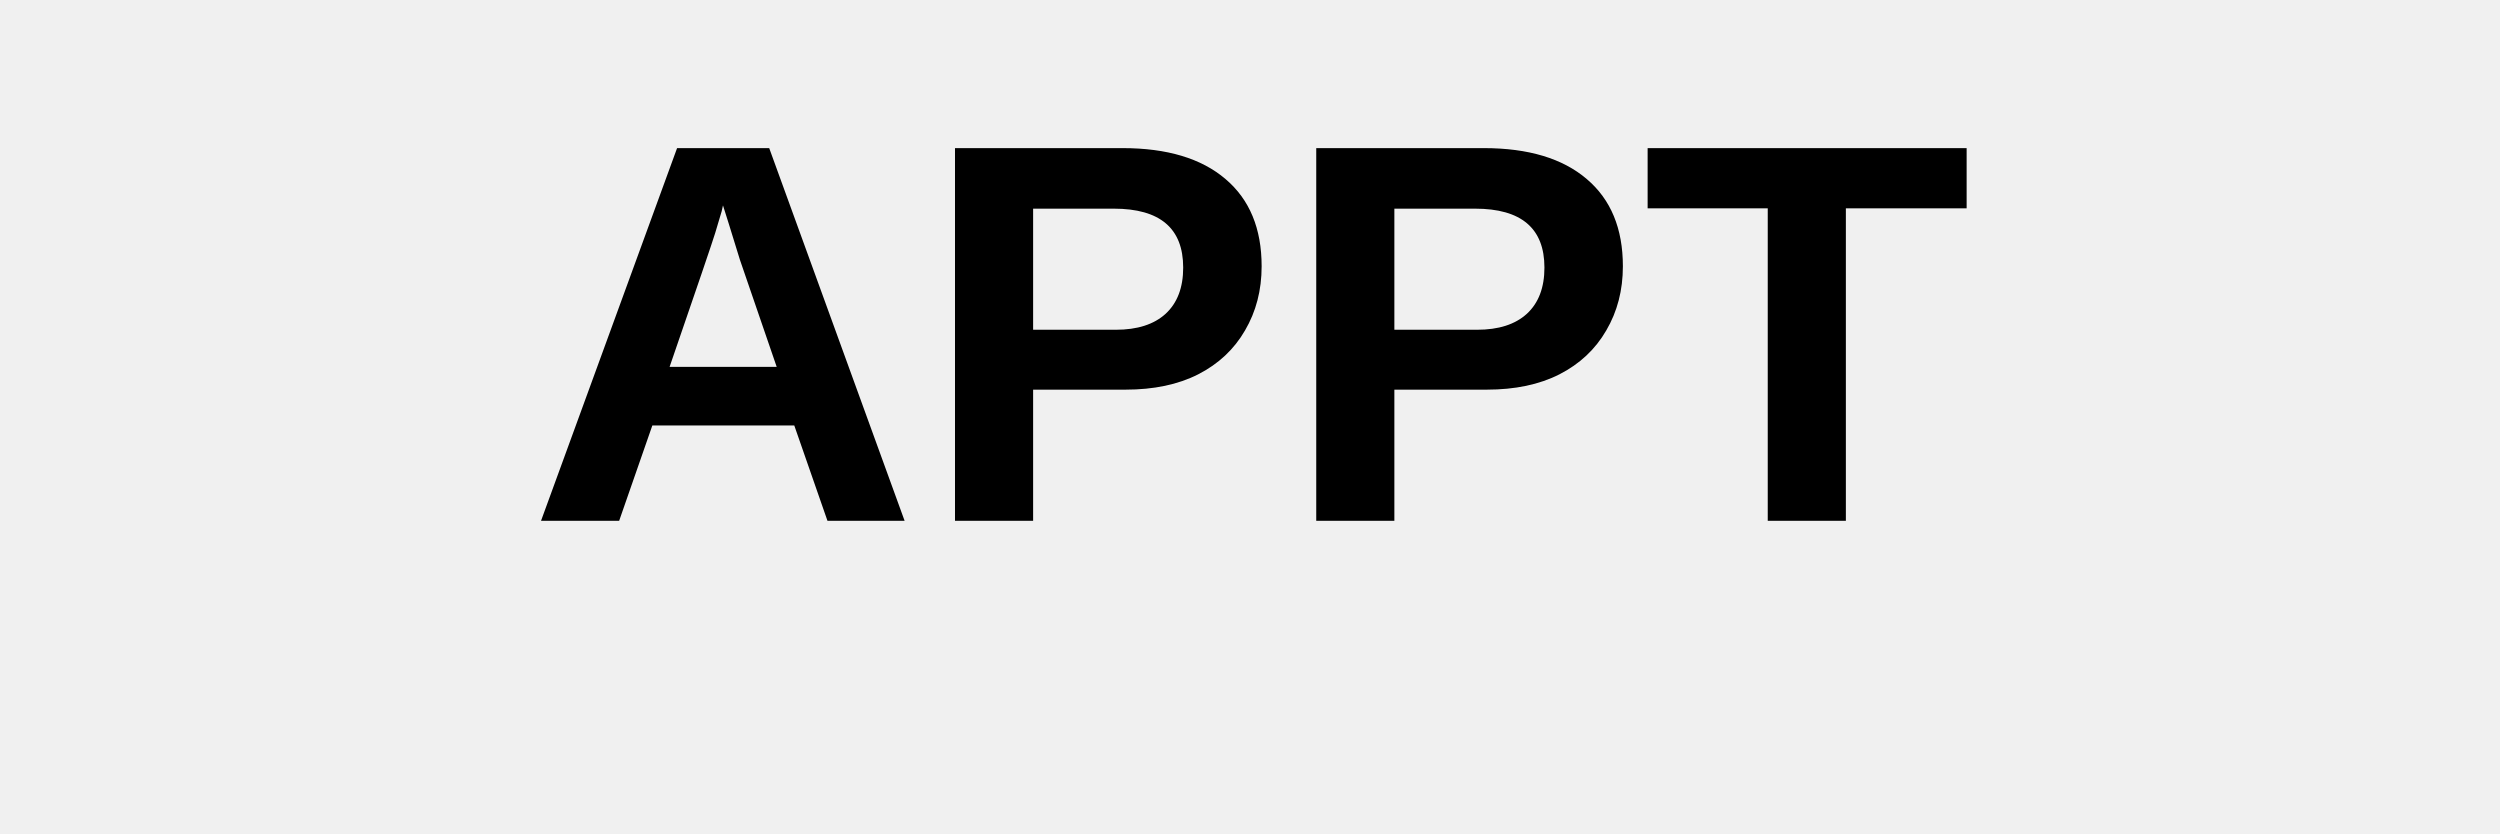
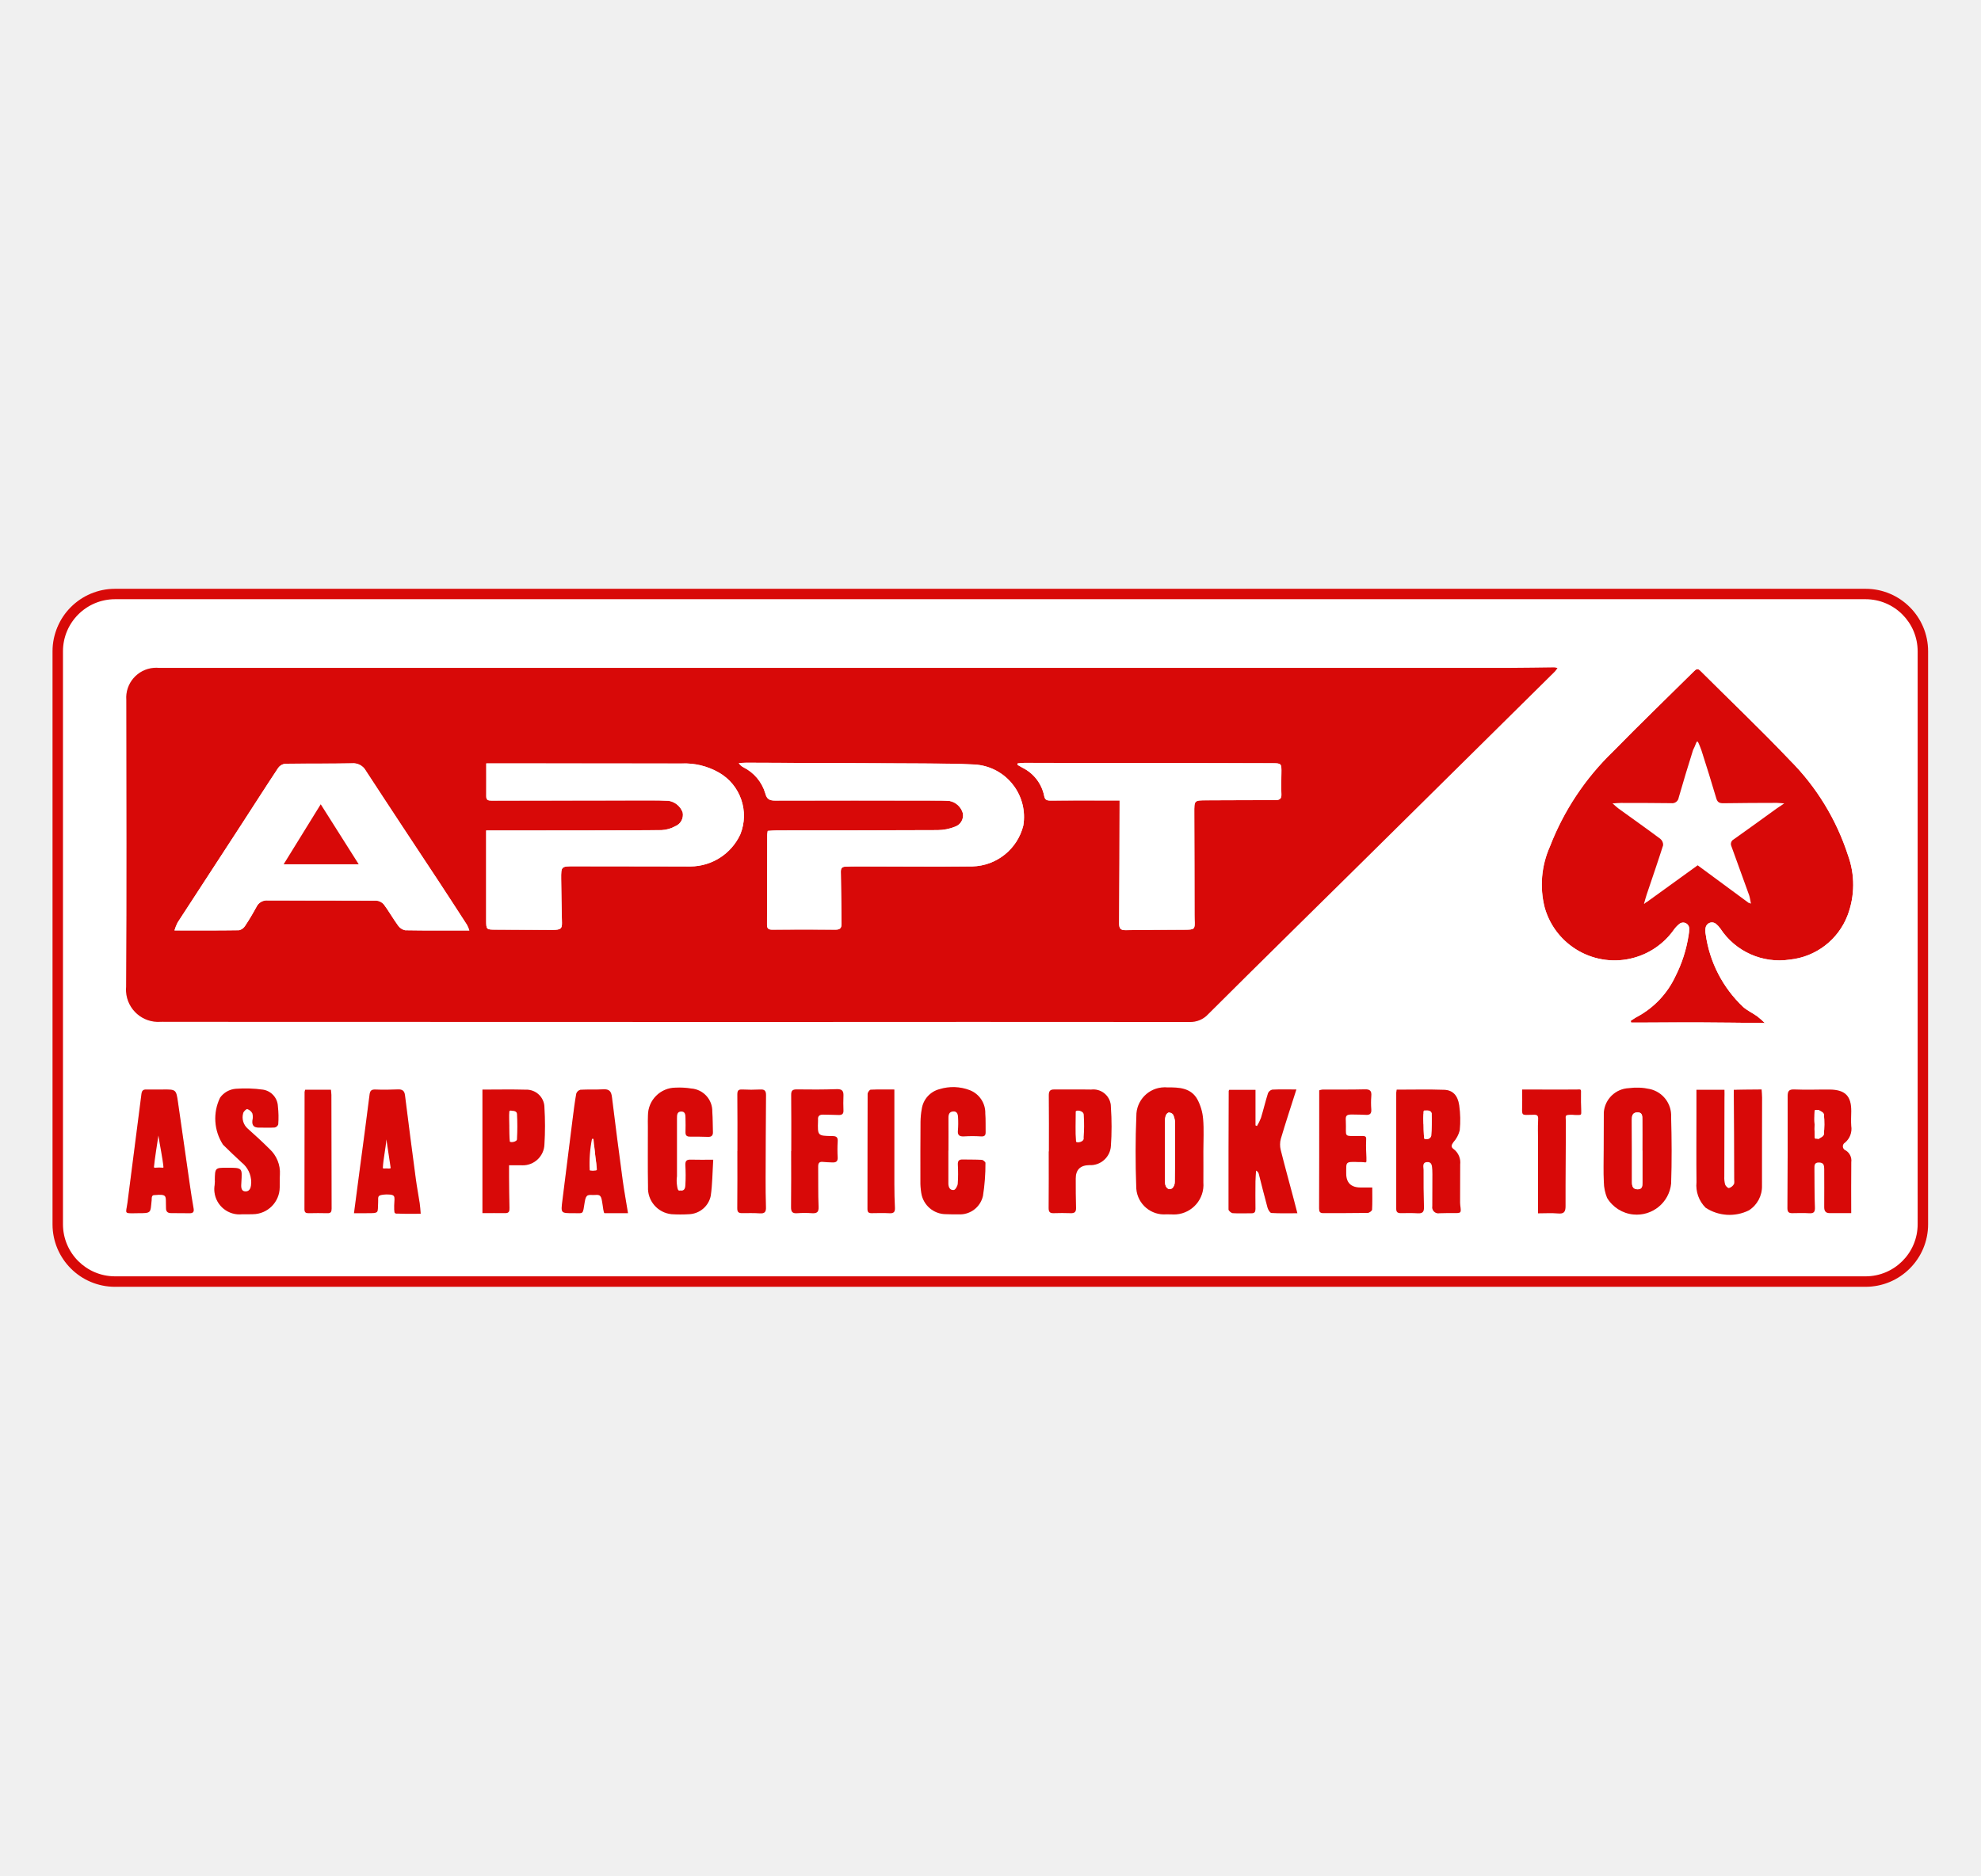
- <svg xmlns="http://www.w3.org/2000/svg" viewBox="0 0 120 40">
-   <text x="60" y="25" font-size="26" font-weight="bold" fill="currentColor" text-anchor="middle" font-family="Arial, sans-serif">APPT</text>
+ <svg xmlns="http://www.w3.org/2000/svg" id="Layer_1" data-name="Layer 1" viewBox="0 0 633.6 600">
+   <defs>
+     <style>
+       .cls-1 {
+         fill: none;
+       }
+ 
+       .cls-2 {
+         fill: #fff;
+       }
+ 
+       .cls-3 {
+         fill: #d80908;
+       }
+ 
+       .cls-4 {
+         clip-path: url(#clippath);
+       }
+     </style>
+     <clipPath id="clippath">
+       <rect class="cls-1" x="16.8" y="188.36" width="600" height="223.29" />
+     </clipPath>
+   </defs>
+   <g id="Asia_Pacific_for_light_bg" data-name="Asia Pacific for light bg">
+     <g id="Group_14524" data-name="Group 14524">
+       <g id="Group_14523" data-name="Group 14523">
+         <g id="Group_14518" data-name="Group 14518">
+           <g id="Group_14517" data-name="Group 14517">
+             <g class="cls-4">
+               <g id="Group_14516" data-name="Group 14516">
+                 <path id="Path_60721" data-name="Path 60721" class="cls-2" d="M559.34,288.87l-16.33-12.04c-5.55,4-11.55,9.27-16.97,13.19-.16-.11-1.67-.69-1.82-.8.18-.73,2.25-2.36,2.49-3.08,1.76-5.24,3.59-10.47,5.25-15.74.04-.79-.29-1.54-.9-2.04-4.4-3.28-8.88-6.44-13.33-9.66-.53-.39-1-.85-1.96-1.67,1.27-.08,1.97-.16,2.67-.16,5.38,0,10.75,0,16.12.08,1.15.17,2.21-.63,2.38-1.78,0,0,0,0,0-.01,1.46-5.08,2.98-10.14,4.58-15.18.07-1.65.36-3.28.85-4.86.72,1.57,1.33,3.19,1.83,4.84,1.65,5.15,3.24,10.31,4.79,15.49.38,1.29,1.09,1.54,2.33,1.52,5.69-.1,11.37-.09,17.06-.12.36,0,2.93-.52,3.29-.47.19.21-1.83,1-1.64,1.21-.6.36-1.24.69-1.81,1.1-4.56,3.27-9.07,6.6-13.66,9.82-.8.4-1.14,1.37-.77,2.18,1.9,5.26,3.82,10.51,5.71,15.77.22.61.74,2.62.88,3.26-.19.17-.83-1-1.02-.85" />
+                 <path id="Path_60695" data-name="Path 60695" class="cls-3" d="M564.5,327.27c-7-.07-14-.18-21-.2-6.5-.02-13,.04-19.5.06h-2.33c-.04-.19-.09-.37-.13-.56.7-.44,1.37-.94,2.1-1.31,5.36-2.9,9.64-7.44,12.21-12.96,2.09-4.11,3.5-8.53,4.2-13.08.13-.67.2-1.35.19-2.04.07-1.06-.74-1.98-1.8-2.05-.5-.03-.99.13-1.37.46-.72.59-1.35,1.28-1.87,2.05-7.54,10.39-22.07,12.7-32.46,5.16-4.22-3.06-7.28-7.45-8.7-12.46-1.66-6.51-1.07-13.39,1.67-19.53,4.44-11.49,11.35-21.87,20.23-30.41,8.49-8.7,17.26-17.13,25.89-25.69.67-.67,1.17-.98,2-.16,9.53,9.51,19.3,18.8,28.57,28.56,8.54,8.54,14.93,18.98,18.66,30.46,2.27,6.21,2.23,13.04-.11,19.22-2.99,7.84-10.14,13.33-18.49,14.19-8.71,1.32-17.4-2.56-22.23-9.93-.39-.56-.86-1.07-1.39-1.51-.88-.72-2.18-.58-2.9.3-.23.28-.38.62-.44.98-.11.68-.09,1.37.04,2.04,1.23,8.9,5.46,17.11,12,23.28,1.33,1.17,3.02,1.93,4.49,2.98.84.66,1.65,1.38,2.42,2.13h.03ZM559.34,288.87c.19-.17.49.33.67.15-.14-.64-.33-1.95-.54-2.56-1.89-5.26-3.81-10.51-5.71-15.77-.37-.82-.03-1.78.77-2.18,4.59-3.23,9.11-6.55,13.66-9.82.57-.41,2.48-1.67,2.48-1.67,0,0-1.96-.18-2.33-.18-5.69.02-11.37.02-17.06.12-1.24.02-1.95-.23-2.33-1.52-1.53-5.18-3.13-10.34-4.79-15.49-1.67-4.4-1.17-2.82-2.67.02-1.59,5.04-3.12,10.1-4.58,15.18-.16,1.15-1.22,1.95-2.37,1.79,0,0,0,0-.01,0-5.37-.08-10.75-.07-16.12-.08-.71,0-1.41.08-2.67.16.95.82,1.43,1.29,1.96,1.67,4.45,3.21,8.93,6.38,13.33,9.66.61.5.94,1.26.9,2.04-1.67,5.27-3.49,10.5-5.25,15.74-.24.72-.67,2.27-.86,3,.16.11.61-.58.77-.47l16.39-11.84,16.33,12.04" />
+                 <path id="Path_60729" data-name="Path 60729" class="cls-2" d="M342.93,360.81c-.31-1.63-.4-3.3-.26-4.95.16-.83,1.67-1.58,2.59-2.36,1.31.69,3.67,1.33,3.76,2.09.37,3.38.34,6.79-.09,10.16-.1.73-2.44,1.37-3.74,2.06-.86-.77-2.24-1.49-2.45-2.3-.24-1.55-.27-3.13-.11-4.69h.31" />
+                 <path id="Path_60730" data-name="Path 60730" class="cls-2" d="M161.84,360.09c-.07-1.64-.05-3.28.06-4.92.07-.67.96-1.81,1.25-1.75.82.16,2.14.81,2.17,1.31.2,3.5.2,7.01,0,10.52-.03.54-1.53,1-2.36,1.49-.37-.67-1-1.29-1.06-1.98-.1-1.55-.11-3.11-.05-4.67h0" />
+                 <path id="Path_60728" data-name="Path 60728" class="cls-2" d="M51.13,364.49c.41,2.95.87,5.9,1.15,8.86.03.37-.52.25-1.48.2-.6,0-1.6.15-1.56-.22.29-2.96.53-8.11.97-11.05l.92,2.22" />
+                 <path id="Path_60727" data-name="Path 60727" class="cls-2" d="M125.26,363.07c.55,3.51,1.21,7.03,1.53,10.54.03.39-1.85,1.17-2.81,1.15s-2.78-.79-2.75-1.21c.28-3.51.9-7,1.42-10.5h2.61" />
+                 <path id="Path_60693" data-name="Path 60693" class="cls-2" d="M318.47,411.64H41.51c-2.87.13-5.75-.02-8.59-.43-7.21-1.4-14.59-7.91-14.59-15.3,0-41.05-1.15-77.98-1.16-119.03,0-22.48.33-48.99,0-71.47-.14-9.24,12.33-17.08,19.76-17.06,49.5.16,99.01.08,148.5.09,26.25,0,52.5,0,78.75.03,76.75.03,153.49.06,230.24.08,34.88,0,66.42.07,101.31-.16,9.65-.14,17.6,7.57,17.74,17.22,0,.15,0,.3,0,.44-.07,58.3-.09,116.6-.06,174.91.17,5.47.06,10.95-.33,16.41-.85,8.29-7.96,14.52-16.3,14.26-23.63,0-43.92-.02-67.55-.02h-210.77v.02ZM564.51,327.27l.08-.08-.13.07c-.77-.75-1.57-1.46-2.42-2.13-1.46-1.04-3.14-1.81-4.49-2.98-6.54-6.17-10.77-14.38-12-23.28-.14-.67-.15-1.36-.04-2.04.18-1.12,1.23-1.89,2.36-1.71.36.06.69.21.98.44.53.44.99.95,1.39,1.51,4.83,7.36,13.5,11.23,22.2,9.92,8.35-.86,15.5-6.35,18.49-14.19,2.34-6.19,2.38-13.01.11-19.22-3.73-11.49-10.12-21.93-18.66-30.46-9.27-9.76-19.04-19.04-28.57-28.56-.82-.82-1.3-.52-2,.16-8.63,8.57-17.4,17-25.89,25.69-8.86,8.54-15.76,18.92-20.19,30.41-2.74,6.14-3.32,13.02-1.67,19.53,3.51,12.35,16.36,19.51,28.71,16,5.01-1.42,9.4-4.49,12.46-8.7.52-.77,1.15-1.46,1.87-2.05.81-.69,2.03-.59,2.72.21.33.38.49.87.46,1.37,0,.68-.06,1.37-.19,2.04-.7,4.56-2.11,8.97-4.2,13.08-2.57,5.52-6.85,10.07-12.21,12.96-.74.37-1.4.87-2.1,1.31l.13.56h2.33c6.5-.02,13-.09,19.5-.06,7,.03,14,.13,21,.2M498.16,213.68c-.35-.1-.7-.18-1.06-.22-4.62.04-9.25.15-13.87.15H50.83c-5.27-.49-9.95,3.38-10.44,8.65-.05.54-.06,1.08-.01,1.62.03,30.58.16,61.17-.06,91.75-.5,5.68,3.7,10.7,9.39,11.2.54.05,1.07.05,1.61.02.5-.03,1,0,1.5,0,63.13.02,126.27.03,189.4.05h138.2c2.28.09,4.48-.83,6.02-2.52,16.79-16.74,33.71-33.33,50.57-49.99,20.1-19.85,40.2-39.72,60.28-59.6.31-.36.59-.73.85-1.13M446.69,348.59c-.07.32-.12.64-.15.96v37.16c0,1.11.49,1.4,1.47,1.39,1.81,0,3.63-.07,5.43.05,1.62.11,2.03-.55,1.97-2.08-.14-3.92-.15-7.84-.13-11.76,0-.94-.51-2.42,1.08-2.54,1.72-.13,1.6,1.38,1.72,2.54.03.43.04.87.03,1.31,0,3.42-.01,6.85-.03,10.27-.18,1.06.54,2.07,1.6,2.25.23.04.47.04.7,0,1.5-.05,3-.06,4.5-.05,2.48.02,2.47.04,2.15-2.47-.06-.55-.08-1.11-.06-1.67,0-3.8.04-7.59.04-11.39.23-1.9-.56-3.77-2.08-4.93-.92-.63-.76-1.31-.11-2.19.99-1.09,1.69-2.41,2.05-3.83.26-2.66.21-5.35-.17-8-.45-3.16-2.06-4.85-4.75-4.95-5.04-.18-10.09-.05-15.27-.05M384.87,368.21h-.02c0-3.42.22-6.87-.08-10.26-.17-2.21-.8-4.36-1.86-6.31-2.07-3.65-5.88-3.83-9.56-3.77-5-.46-9.43,3.21-9.89,8.21-.03.33-.04.66-.04.99-.31,7.45-.31,14.94-.04,22.39-.06,4.93,3.89,8.97,8.81,9.03.28,0,.57,0,.85-.03.5,0,1,0,1.5.02,5.21.48,9.82-3.35,10.3-8.55.05-.54.05-1.09.01-1.63.03-3.36,0-6.72,0-10.08M513.16,368.24h-.26c0,3.3-.11,6.6.05,9.89.03,1.74.38,3.45,1.03,5.06,3.13,5.24,9.92,6.95,15.16,3.82,3.01-1.8,4.98-4.91,5.33-8.4.24-7.09.18-14.19,0-21.28.2-4.25-2.69-8.03-6.84-8.94-2.19-.49-4.44-.58-6.67-.28-4.21.23-7.55,3.62-7.72,7.83-.38,4.07-.08,8.19-.08,12.3M592.05,388.08c0-5.67-.03-11,.02-16.33.21-1.51-.5-3-1.81-3.79-.71-.27-1.06-1.06-.79-1.76.11-.29.32-.54.59-.7,1.56-1.3,2.32-3.33,2-5.33-.11-1.55,0-3.11,0-4.67.06-4.89-1.92-6.93-6.88-6.97-3.75-.03-7.51.14-11.24-.03-1.92-.09-2.22.58-2.22,2.3.04,11.89,0,23.79-.07,35.68,0,1.15.38,1.6,1.48,1.59,1.81,0,3.63-.1,5.43.02,1.49.1,1.94-.36,1.88-1.88-.15-4.11-.13-8.21-.16-12.33,0-1-.1-2.04,1.46-2.02,1.51.02,1.69.91,1.67,2.1,0,4.05.03,8.1,0,12.14,0,1.22.4,1.94,1.67,1.96,2.42.03,4.84,0,6.95,0M563.37,348.5c-2.4,0-4.53.11-6.64-.03-1.74-.12-2.27.48-2.25,2.19.1,8.84.1,17.69.13,26.53,0,.56.14,1.23-.12,1.65-.35.58-.9,1.01-1.55,1.2-.36.06-1.09-.67-1.25-1.16-.22-.84-.3-1.71-.25-2.58,0-8.33.03-16.69.05-25.03,0-.85-.08-1.7-.13-2.67h-8.83v6.99c0,7.54-.06,15.07.02,22.61-.3,3.03.77,6.03,2.93,8.17,4.14,2.7,9.39,3.02,13.82.83,2.68-1.71,4.27-4.71,4.19-7.89-.02-9.4.02-18.81.03-28.21,0-.79-.09-1.58-.15-2.58M414.98,388.12c-.52-2-.91-3.55-1.33-5.1-1.33-5.05-2.75-10.08-4-15.15-.29-1.16-.28-2.38.03-3.54,1.55-5.23,3.27-10.41,4.98-15.8-2.74,0-5.23-.06-7.72.05-.61.14-1.12.57-1.36,1.16-.82,2.6-1.44,5.27-2.24,7.88-.35.9-.78,1.78-1.28,2.61l-.48-.21v-11.35h-8.4c-.11.22-.16.27-.16.33-.04,12.64-.09,25.28-.06,37.93,0,.42.86,1.16,1.36,1.19,2,.13,4,0,6,.03,1,0,1.26-.46,1.25-1.39-.05-2.92-.04-5.84,0-8.76,0-1.16.13-2.33.21-3.49.42.19.73.56.86,1,.93,3.61,1.81,7.24,2.8,10.83.18.67.79,1.69,1.25,1.72,2.67.17,5.33.08,8.33.08M303.37,368.12c0-3.48.02-6.97,0-10.45,0-1.06.26-1.91,1.42-2.04,1.27-.15,1.61.79,1.65,1.79.09,1.43.08,2.86-.04,4.29-.17,1.58.52,1.95,1.93,1.89,1.81-.11,3.62-.11,5.43,0,1.26.1,1.53-.41,1.5-1.47-.05-1.93.05-3.87-.11-5.79.11-3.29-1.87-6.29-4.93-7.5-3.11-1.21-6.55-1.32-9.73-.33-2.98.79-5.2,3.27-5.64,6.32-.25,1.34-.39,2.71-.4,4.08-.05,6.35-.06,12.7-.04,19.05-.02,1.24.07,2.49.27,3.72.58,3.94,3.97,6.85,7.95,6.83,1.31.04,2.62.07,3.93.05,3.72.23,7.06-2.28,7.86-5.92.55-3.49.82-7.01.79-10.54,0-.33-.75-.96-1.18-.98-2.05-.12-4.12-.07-6.18-.11-1.14-.02-1.51.49-1.46,1.61.12,2.05.11,4.11-.03,6.16-.06.74-.78,1.97-1.28,2-1.23.11-1.74-.9-1.73-2.14.03-3.48,0-6.97,0-10.45M228.16,371c-2.67,0-4.97.05-7.26-.02-1.36-.04-1.69.54-1.63,1.8.1,2.11.37,7.02.22,9.12-.04.62-.79-.44-1.22.15-.52-.6-1.79.69-2,0-.04-1.92.05-3.83.26-5.74,0-6.17,0-12.33,0-18.49,0-1.02,0-2.22,1.36-2.23s1.35,1.22,1.37,2.22c.03,1.43.05,2.87,0,4.3-.03,1,.26,1.52,1.36,1.51,1.94,0,3.87.02,5.81.08,1.1.04,1.64-.4,1.6-1.52-.07-2.18-.05-4.36-.2-6.53.09-3.88-2.88-7.14-6.75-7.42-1.6-.26-3.23-.35-4.86-.28-4.93-.03-8.94,3.94-8.97,8.86,0,.02,0,.04,0,.07-.07,1.18-.02,2.37-.02,3.55,0,6.42-.08,12.83.04,19.24-.23,4.47,3.08,8.33,7.54,8.77,1.87.12,3.75.12,5.62,0,3.37-.14,6.21-2.56,6.9-5.86.54-3.73.54-7.53.8-11.6M68.71,377.75c0,.25-.07.81-.09,1.37-.73,4.39,2.25,8.55,6.64,9.27.73.12,1.47.14,2.2.06,1.12,0,2.25.02,3.37-.02,4.72-.03,8.54-3.84,8.6-8.56.05-1.37-.03-2.74.06-4.11.18-3.1-1.04-6.12-3.33-8.21-2.24-2.24-4.58-4.38-6.95-6.49-1.4-1.22-1.97-3.13-1.47-4.92.11-.54,1-1.41,1.33-1.33.72.22,1.31.73,1.64,1.4.18.72.18,1.48,0,2.21-.18,1.59.46,2.33,2.08,2.31,1.68-.02,3.38.08,5.05-.03.52-.12.94-.5,1.12-1,.15-1.92.11-3.86-.11-5.78-.11-2.68-2.1-4.91-4.75-5.33-2.87-.4-5.77-.5-8.65-.28-2.03.15-3.88,1.2-5.06,2.86-2.34,4.83-1.97,10.54.96,15.04,1.97,1.9,3.92,3.82,5.95,5.67,1.93,1.53,3.06,3.87,3.06,6.33-.03,1.36-.25,2.97-1.88,2.92-1.57-.04-1.36-1.71-1.29-2.84.27-4.67.48-4.73-4.56-4.72-3.86,0-3.86-.02-3.93,4.16M200.8,388.16c-.58-3.77-1.15-7.13-1.6-10.5-1.19-8.87-2.37-17.75-3.44-26.64-.22-1.84-.85-2.64-2.79-2.52-2.43.15-4.87,0-7.3.14-.62.16-1.12.62-1.33,1.23-.48,2.63-.81,5.29-1.14,7.94-1.11,8.76-2.19,17.53-3.3,26.29-.51,4.05-.54,4.05,3.61,4.02,3.22-.02.89-.92,3.55-3.64.11-2.12-1.33-2.93.21-2.97,1.62-.03,7.25.22,7.09,1.84-.25.86-.36,1.77-.31,2.67.12.41-1.14,2.07-.76,2.08,2.35.09,4.71.05,7.54.05M134.54,388.28c-.13-1.42-.17-2.41-.32-3.37-.4-2.65-.91-5.27-1.26-7.92-1.18-8.89-2.33-17.77-3.45-26.66-.18-1.41-.86-1.89-2.24-1.84-2.37.09-4.75.15-7.12.04-1.33-.06-1.81.3-1.98,1.69-.98,7.97-2.08,15.92-3.13,23.87-.6,4.53-1.19,9.07-1.84,14h3.94c.93,0,1.47-.44,2.08-1.48.85-1.33.7-5.85,4.27-5.6,4.77-.6,2.33,5.36,2.58,6.1.16.47.76,1.11,1.19,1.13,2.33.11,4.7.05,7.26.05M51.07,348.54h0c-1.44,0-2.87.03-4.31,0-1.02-.03-1.4.42-1.53,1.42-1.47,11.6-2.98,23.2-4.47,34.79-.43,3.38-.41,3.38,3.18,3.36,4.15-.02,4.11-.02,4.55-4.1.07-.61-.64-1.8,1.04-1.69,4.83-.4,3.5.3,3.53,2.5,0,.56.04,1.12.03,1.67-.02,1.09.51,1.6,1.59,1.6,2,0,4,.03,6,.04,1.06,0,1.42-.44,1.23-1.52-.46-2.56-.85-5.14-1.22-7.72-1.26-8.74-2.49-17.48-3.76-26.22-.61-4.16-.64-4.16-4.93-4.12h-.94M335.48,368.36h-.05c0,6.03.03,12.07-.03,18.1,0,1.23.36,1.7,1.59,1.67,1.81-.06,3.62-.07,5.43,0,1.28.05,1.79-.37,1.74-1.71-.1-3.11-.09-6.22-.1-9.33q0-4.26,4.29-4.33c3.61.23,6.73-2.51,6.96-6.12,0-.02,0-.03,0-.05.28-4.09.28-8.2,0-12.29.06-3.11-2.41-5.68-5.52-5.74-.27,0-.54,0-.81.04-3.93-.08-7.87.02-11.8-.03-1.42-.02-1.76.57-1.75,1.91.07,5.97.03,11.94.03,17.92M154.3,348.6v39.47c2.54,0,4.91-.03,7.28,0,1.24.02,1.4-.63,1.37-1.67-.09-3.3-.1-6.59-.14-9.89v-3.76h3.82c3.81.32,7.16-2.5,7.48-6.31.01-.13.02-.26.02-.39.24-3.91.24-7.83,0-11.74-.01-3.17-2.6-5.74-5.77-5.73-.06,0-.12,0-.19,0-4.55-.14-9.1-.03-13.86-.03M438.89,379.85h-3.73c-4.67,0-6.37,2.25-6.1-5.67-1.78-3.86,1.9-2.9,5.53-2.48.25.03.31-.43.55-.39,1.26.23,1.9.13,1.86-1.05-.06-1.74-.18-3.48-.09-5.22.07-1.4-.54-1.64-1.77-1.67-1.33,0-2.3.07-3.47.17-1.89.16-1.18.08-1.25-4.94-.07-1.6-1.67-1.96,2.11-2.11,1.43-.14,2.88-.11,4.31.11,1.29.08,1.82-.39,1.73-1.72-.11-1.43-.11-2.86,0-4.29.14-1.6-.35-2.2-2.06-2.15-4.49.12-9,.05-13.49.07-.37.04-.74.12-1.1.24v4.92c0,10.95,0,21.9-.04,32.86,0,1.05.26,1.52,1.31,1.51,4.75,0,9.49,0,14.24-.07.49,0,1.37-.64,1.39-1.03.13-2.28.06-4.57.06-7.12M253.09,368.22h0c0,5.98.05,11.95-.03,17.92-.02,1.58.47,2.1,2.03,1.96,1.55-.11,3.11-.11,4.67,0,1.56.09,2.18-.33,2.1-2.1-.19-4.29-.08-8.58-.13-12.87,0-1.15.43-1.57,1.57-1.45,1,.11,2,.12,3,.17,1.13.05,1.74-.33,1.67-1.62-.1-1.68-.1-3.36,0-5.04.09-1.41-.41-1.77-1.8-1.78-4.64-.05-4.64-.12-4.49-4.85,0-.12,0-.25,0-.37-.11-1.23.53-1.67,1.69-1.63,1.62.06,3.25.04,4.87.11,1.07.05,1.63-.29,1.57-1.48-.08-1.55-.08-3.11,0-4.67s-.45-2.17-2.16-2.11c-4.24.15-8.49.14-12.73.09-1.38-.02-1.84.36-1.82,1.79.08,5.97.03,11.95.03,17.92M491.94,388.13c2.27,0,4.33-.14,6.35.04,1.94.17,2.44-.49,2.44-2.37-.04-9.07.11-18.15.09-27.23,0-1.72-5.46-4.61-.55-3.51.37.07,3.49,1.57,3.86,1.62,1.23.15,1.67-.41,1.62-1.62-.08-1.67-.13-3.36-.07-5.03.04-1.14-.37-1.51-1.51-1.5-4.49.05-9,0-13.48,0h-3.82v2.27c0,.67,1.56.95,1.52,1.63-.22,3.73.23,3.68,4.14,3.49,1.41-.07-.49,1.21-.56,2.57-.1,2.05-.03,4.1-.03,6.16v23.46M235.86,368.24h0c0,6.09.04,12.18-.03,18.28,0,1.18.39,1.56,1.48,1.56,1.93,0,3.87-.06,5.8.07,1.56.11,1.94-.56,1.89-1.97-.1-3.1-.12-6.21-.11-9.33.02-8.82.07-17.65.13-26.48,0-1.31-.36-1.93-1.82-1.84-1.93.1-3.87.1-5.8,0-1.25-.06-1.57.38-1.55,1.61.07,6.03.03,12.06.03,18.09M286.06,348.54c-2.6,0-5.09-.06-7.58.06-.36.02-.97.88-.97,1.36-.05,12.27-.03,24.54-.05,36.81,0,1,.36,1.33,1.3,1.33,1.94-.02,3.88-.07,5.81.02,1.36.07,1.74-.47,1.67-1.75-.12-2.49-.18-4.98-.19-7.47-.02-10.02,0-20.04,0-30.35M97.62,348.61c-.09.24-.15.49-.19.74,0,12.5-.01,25-.04,37.5,0,1.04.44,1.27,1.33,1.26,2-.03,4-.05,6,0,1.1.03,1.36-.43,1.35-1.45-.05-12.12-.05-24.25-.07-36.38,0-.53-.09-1.06-.15-1.67h-8.23Z" />
+                 <path id="Path_60694" data-name="Path 60694" class="cls-3" d="M498.15,213.7c-.26.39-.54.77-.85,1.13-20.09,19.87-40.18,39.74-60.28,59.6-16.87,16.66-33.79,33.26-50.57,49.99-1.53,1.69-3.74,2.61-6.02,2.52-46.07-.04-92.14-.04-138.2,0-63.13,0-126.27-.02-189.4-.05-.5,0-1-.04-1.5,0-5.69.39-10.62-3.91-11.01-9.6-.04-.54-.03-1.07.02-1.61.22-30.58.09-61.17.06-91.75-.4-5.28,3.56-9.88,8.84-10.28.54-.04,1.08-.04,1.61.01,14.69-.01,29.38-.01,44.07,0h388.33c4.62,0,9.24-.11,13.87-.15.36.04.72.11,1.06.22M150.1,297.65c-.21-.61-.47-1.21-.77-1.78-2.97-4.6-5.96-9.2-8.96-13.78-7.78-11.81-15.61-23.59-23.33-35.44-.87-1.65-2.65-2.61-4.51-2.43-7.12.14-14.24.03-21.35.14-.88.11-1.68.58-2.2,1.3-4.03,6.07-7.94,12.22-11.91,18.33-6.75,10.39-13.51,20.78-20.28,31.16-.41.81-.74,1.65-1,2.52,7.18,0,13.92.04,20.66-.06.82-.19,1.53-.71,1.96-1.44,1.31-1.96,2.51-4,3.63-6.07.67-1.37,2.13-2.18,3.65-2.02,11.56.04,23.12-.02,34.66.05.94.07,1.81.52,2.42,1.24,1.6,2.14,2.91,4.49,4.49,6.67.54.81,1.38,1.38,2.33,1.58,6.67.12,13.35.07,20.49.07M245.54,265.81c-.08.41-.13.82-.16,1.24-.02,9.59-.02,19.19-.07,28.78,0,1.23.47,1.59,1.67,1.58,6.75-.05,13.5-.07,20.25,0,1.54,0,1.94-.63,1.91-2-.09-5.48-.09-10.96-.22-16.44-.03-1.14.33-1.67,1.4-1.71,1.19-.06,2.37-.08,3.56-.08,12.38,0,24.75.08,37.13,0,7.74-.21,14.4-5.55,16.27-13.06,1.52-9.16-4.68-17.83-13.84-19.34-.58-.1-1.17-.16-1.77-.2-5.43-.27-10.87-.29-16.3-.33-18.87-.11-37.75-.19-56.62-.24-.82,0-1.64.08-2.47.12.36.56.86,1.02,1.46,1.33,3.4,1.69,5.95,4.72,7.02,8.36.47,1.83,1.33,2.3,3.11,2.3,17-.05,34-.05,50.99,0,1.62,0,3.26,0,4.87.13,2.06.42,3.69,1.97,4.24,4,.28,1.8-.74,3.55-2.44,4.19-1.78.72-3.67,1.1-5.59,1.12-17.13.09-34.25.07-51.38.09-.98,0-1.96.1-3,.16M155.49,265.68v28.66c0,3.07.05,3.06,3.11,3.07,6.06.02,12.12.06,18.18.07,2.53,0,3-.4,2.95-2.25-.1-4.67-.21-9.33-.25-14-.03-4.11,0-4.1,4.26-4.09,12.37.02,24.74,0,37.12.05,6.85-.05,13.05-4.06,15.92-10.28,2.97-7.37.05-15.8-6.84-19.75-3.65-2.09-7.82-3.1-12.02-2.9-16.12-.02-32.24-.03-48.36-.03h-14.04c0,3.59.02,7.06,0,10.52,0,1.25.67,1.37,1.67,1.37,16.87-.03,33.74-.05,50.62-.05,2,0,4,0,6,.11,2.08.32,3.82,1.75,4.54,3.73.37,1.86-.63,3.71-2.39,4.42-1.35.75-2.86,1.17-4.4,1.24-14.25.11-28.49.1-42.74.11h-13.33M325.45,244.24l-.02.45c.53.3,1.08.59,1.6.91,3.52,1.74,6.06,4.99,6.89,8.83.23,1.41.79,1.67,2.06,1.67,5.69-.06,11.37-.03,17.06-.03h5.04v1.2c-.04,12.71-.05,25.42-.15,38.12,0,1.62.44,2.2,2.1,2.17,6.25-.11,12.5-.13,18.75-.14,3.33,0,3.44-.08,3.28-3.3-.03-.5-.02-1-.02-1.5-.02-10.84-.02-21.66-.07-32.52,0-4.09-.06-4.07,4-4.08,7.31-.02,14.62-.08,21.94-.07,1.43,0,2-.47,1.92-1.97-.11-2.17-.04-4.36,0-6.54.05-3.28.06-3.28-3.11-3.28-26.38-.04-52.75-.08-79.13-.12-.72,0-1.43.12-2.15.18" />
+                 <path id="Path_60696" data-name="Path 60696" class="cls-3" d="M446.69,348.59c5.18,0,10.23-.13,15.27.05,2.69.1,4.3,1.8,4.75,4.95.38,2.65.43,5.34.17,8-.36,1.43-1.06,2.74-2.05,3.83-.65.89-.82,1.56.11,2.19,1.52,1.16,2.31,3.03,2.08,4.93,0,3.8-.03,7.59-.03,11.39-.02.56,0,1.11.06,1.67.33,2.51.33,2.49-2.15,2.47-1.5-.01-3,0-4.5.05-1.06.21-2.08-.48-2.29-1.54-.05-.23-.05-.47,0-.7.02-3.42.03-6.85.03-10.27.01-.44,0-.87-.03-1.31-.12-1.16,0-2.67-1.72-2.54-1.6.12-1.08,1.6-1.08,2.54-.02,3.92,0,7.84.13,11.76.05,1.53-.35,2.18-1.97,2.08-1.8-.12-3.62-.06-5.43-.05-.98,0-1.47-.28-1.47-1.39.02-12.39.02-24.77,0-37.16.03-.32.08-.64.15-.96M455.29,359.6h.07c-.06,1.18-.04,2.36.05,3.53.06.48.67,1.22,1.05,1.23.44,0,1.27-.61,1.3-1,.18-2.4.22-4.8.14-7.21,0-.36-2.48-.19-2.56.29-.1,1.05-.11,2.11-.05,3.16" />
+                 <path id="Path_60697" data-name="Path 60697" class="cls-3" d="M384.88,368.21c0,3.36.03,6.72,0,10.08.42,5.21-3.47,9.78-8.68,10.2-.54.04-1.09.04-1.63,0-.5,0-1,0-1.5-.02-4.91.41-9.22-3.24-9.63-8.15-.02-.28-.03-.57-.03-.85-.27-7.46-.27-14.94.04-22.39-.08-5.02,3.92-9.16,8.94-9.24.33,0,.66,0,.99.04,3.68-.06,7.5.12,9.56,3.77,1.05,1.95,1.68,4.1,1.86,6.31.3,3.4.08,6.84.08,10.26h0ZM372.58,368.16h.03c0,3.36-.04,6.72,0,10.07.03,1.82,1.32,2.77,2.41,1.82.48-.54.73-1.24.72-1.96.08-6.28.12-12.55.1-18.83-.03-.92-.24-1.83-.63-2.67-.33-.42-.83-.67-1.37-.67-.33,0-.82.52-.96.91-.21.65-.31,1.32-.3,2-.03,3.11,0,6.22,0,9.33" />
+                 <path id="Path_60698" data-name="Path 60698" class="cls-3" d="M512.96,355.87c.32-4.25,3.77-7.59,8.02-7.76,2.22-.3,4.48-.21,6.67.28,4.16.91,7.05,4.69,6.84,8.94.19,7.09.24,14.2,0,21.28-.6,6.08-6.01,10.51-12.09,9.91-3.49-.34-6.6-2.32-8.4-5.33-.65-1.61-1-3.32-1.03-5.06-.16-3.29-.05-6.6-.05-9.89M525.29,368.1h0c0-3.3.03-6.6,0-9.89,0-1.1.08-2.41-1.65-2.33-1.56.07-1.7,1.17-1.7,2.38.02,6.67.07,13.33.04,20,0,1.33.35,2.21,1.82,2.22s1.52-1.04,1.52-2.08v-10.27" />
+                 <path id="Path_60699" data-name="Path 60699" class="cls-3" d="M592.08,388.08c-2.11,0-4.53.02-6.95,0-1.26,0-1.67-.74-1.67-1.95.04-4.05,0-8.1,0-12.14,0-1.19-.17-2.08-1.67-2.1-1.56-.03-1.47,1-1.47,2.02.04,4.11,0,8.22.16,12.33.06,1.52-.39,1.98-1.88,1.88-1.8-.12-3.62-.03-5.43-.02-1.1,0-1.48-.44-1.48-1.59.07-11.89.11-23.79.07-35.68,0-1.71.3-2.39,2.22-2.3,3.74.17,7.5,0,11.24.03,4.96.05,6.94,2.09,6.88,6.98-.02,1.56-.11,3.12,0,4.67.32,2.01-.44,4.03-2,5.33-.65.38-.88,1.21-.5,1.87.16.27.41.49.7.6,1.31.79,2.02,2.28,1.81,3.79-.06,5.33-.02,10.66-.02,16.33M580.38,359.62h0c-.08,1.05-.06,2.11.05,3.16.11.58.74,1.07,1.13,1.6.62-.48,1.72-.92,1.77-1.46.22-2.1.23-4.23.04-6.33-.05-.55-1.13-1-1.73-1.5-.42.51-1.08.97-1.2,1.55-.12.99-.14,1.98-.05,2.97" />
+                 <path id="Path_60700" data-name="Path 60700" class="cls-3" d="M563.43,348.52c.06,1,.15,1.79.15,2.58,0,9.4-.05,18.81-.03,28.21.09,3.18-1.5,6.18-4.19,7.89-4.43,2.19-9.69,1.87-13.82-.83-2.16-2.14-3.24-5.15-2.93-8.17-.08-7.54-.02-15.07-.02-22.61v-6.96h8.96c.05.95,0,1.8,0,2.67,0,8.33-.04,16.69-.05,25.03-.05.87.04,1.74.25,2.58.16.5.89,1.22,1.25,1.16.65-.19,1.21-.62,1.55-1.2.26-.41.12-1.09.12-1.65-.03-8.84-.04-19.74-.14-28.58.03-.02,6.5-.11,8.9-.11" />
+                 <path id="Path_60701" data-name="Path 60701" class="cls-3" d="M414.98,388.12c-2.98,0-5.67.08-8.33-.08-.46-.03-1.06-1.06-1.25-1.72-1-3.59-1.87-7.22-2.8-10.83-.13-.44-.44-.81-.86-1-.07,1.16-.19,2.33-.2,3.49-.03,2.92-.03,5.84,0,8.76,0,.92-.25,1.4-1.25,1.39-2-.02-4,.1-6-.03-.5-.03-1.36-.77-1.36-1.19-.03-12.64.02-25.28.06-37.93,0-.05.05-.11.16-.33h8.4v11.37l.48.21c.5-.83.93-1.71,1.28-2.61.79-2.61,1.42-5.27,2.24-7.88.24-.58.75-1.01,1.36-1.16,2.49-.12,5-.05,7.72-.05-1.72,5.39-3.43,10.57-4.98,15.8-.31,1.16-.32,2.38-.03,3.54,1.26,5.07,2.67,10.1,4,15.15.41,1.55.8,3.1,1.33,5.1" />
+                 <path id="Path_60702" data-name="Path 60702" class="cls-3" d="M303.32,368.11v10.45c0,1.24.49,2.25,1.73,2.14.5-.04,1.21-1.27,1.28-2,.14-2.05.14-4.1.03-6.16-.05-1.12.33-1.63,1.46-1.61,2.06.04,4.13,0,6.18.11.43.03,1.19.67,1.18.98.02,3.53-.24,7.06-.79,10.54-.81,3.64-4.14,6.15-7.86,5.91-1.31.03-2.62,0-3.93-.05-3.98.02-7.37-2.89-7.95-6.83-.2-1.23-.29-2.47-.27-3.72-.02-6.35,0-12.7.04-19.05.02-1.37.15-2.73.4-4.08.45-3.04,2.67-5.53,5.65-6.31,3.19-.99,6.62-.87,9.73.33,3.06,1.21,5.04,4.21,4.93,7.5.16,1.92.06,3.86.11,5.79.03,1.06-.24,1.57-1.5,1.48-1.81-.11-3.62-.11-5.43,0-1.4.06-2.09-.31-1.93-1.89.12-1.43.13-2.86.04-4.29-.04-1-.38-1.93-1.65-1.79-1.17.13-1.43.98-1.42,2.04.03,3.48,0,6.97,0,10.45" />
+                 <path id="Path_60703" data-name="Path 60703" class="cls-3" d="M228.12,370.97c-.26,4.07-.26,7.88-.8,11.6-.69,3.3-3.53,5.71-6.9,5.86-1.87.12-3.75.12-5.62,0-4.45-.44-7.77-4.3-7.54-8.77-.11-6.41-.03-12.83-.04-19.24,0-1.18-.05-2.37.02-3.55,0-4.93,3.98-8.92,8.9-8.93.02,0,.04,0,.07,0,1.62-.08,3.25.02,4.86.28,3.87.28,6.84,3.54,6.75,7.42.15,2.17.13,4.35.2,6.53.04,1.12-.5,1.56-1.6,1.52-1.94-.06-3.87-.1-5.81-.08-1.09,0-1.39-.52-1.36-1.51.05-1.43.03-2.87,0-4.3-.02-1,.02-2.24-1.37-2.22s-1.36,1.21-1.36,2.23v18.49c-.13.92-.13,1.86,0,2.78.31,2.58.77,1.56,1.48,1.81,1.09-.05,1.17-1.16,1.21-1.78.12-2.11.12-4.22,0-6.33-.06-1.26.27-1.84,1.63-1.8,2.3.07,4.6.02,7.27.02" />
+                 <path id="Path_60704" data-name="Path 60704" class="cls-3" d="M68.7,377.73c.07-4.18.07-4.15,3.93-4.16,5.03,0,4.83.04,4.56,4.72-.06,1.12-.28,2.79,1.29,2.84,1.63.05,1.85-1.56,1.87-2.92,0-2.47-1.13-4.8-3.06-6.33-2.03-1.84-3.98-3.76-5.95-5.67-2.93-4.5-3.3-10.2-.96-15.04,1.17-1.66,3.03-2.71,5.06-2.86,2.9-.22,5.81-.12,8.69.28,2.65.42,4.64,2.65,4.75,5.33.22,1.92.25,3.85.11,5.78-.18.5-.6.88-1.12,1-1.67.11-3.37,0-5.06.03-1.62.02-2.27-.73-2.08-2.31.18-.73.18-1.48,0-2.21-.33-.67-.92-1.18-1.63-1.4-.33-.08-1.23.78-1.33,1.33-.5,1.79.07,3.7,1.47,4.92,2.37,2.11,4.71,4.25,6.95,6.49,2.29,2.1,3.52,5.11,3.33,8.21-.09,1.36,0,2.74-.06,4.11-.06,4.72-3.88,8.53-8.6,8.56-1.12.04-2.25.04-3.37.02-4.43.49-8.41-2.7-8.9-7.13-.08-.73-.06-1.48.06-2.2.02-.56.07-1.12.09-1.37" />
+                 <path id="Path_60705" data-name="Path 60705" class="cls-3" d="M193.37,388.1c-.38,0-.47-1.96-.79-3.64-.35-2.54-1.1-2.21-2.72-2.17-1.54.03-2.43-.45-2.83,2.17-.67,4.3-.33,3.62-3.55,3.64-4.15.02-4.12.03-3.61-4.02,1.11-8.76,2.19-17.53,3.3-26.29.33-2.67.67-5.31,1.14-7.94.21-.61.71-1.07,1.33-1.23,2.43-.14,4.87,0,7.3-.14,1.94-.12,2.57.67,2.79,2.52,1.07,8.89,2.26,17.77,3.44,26.64.45,3.38,1.11,6.7,1.69,10.46M189.87,365.23c-.24,0,.47.29.23.29-.42,2.75-.63,5.52-.62,8.3,0,.25-.13.78.17.67.49-.18.87-.58,1.02-1.08.02-.99-.06-1.99-.22-2.97-.18-1.74-.38-3.48-.57-5.22" />
+                 <path id="Path_60706" data-name="Path 60706" class="cls-3" d="M134.55,388.29c-2.56,0-4.92.06-7.26-.05-1.49.14-1.04-.67-1.2-1.13-.21-4.14,1.17-5-2.51-5-3.23.14-2.53.76-2.64,2.58-.21,3.39.56,3.44-3.78,3.42h-3.94c.65-4.92,1.24-9.46,1.84-14,1.05-7.96,2.15-15.91,3.13-23.87.17-1.39.63-1.75,1.98-1.69,2.37.11,4.75.05,7.12-.04,1.38-.05,2.06.43,2.24,1.84,1.11,8.89,2.26,17.77,3.45,26.66.35,2.67.86,5.28,1.26,7.92.15.96.19,1.94.32,3.37M123.58,364.49c-.2,2.79-1,6.33-1.13,9.12,0,.33.74.15,1.13.17s1.38.15,1.37-.17" />
+                 <path id="Path_60707" data-name="Path 60707" class="cls-3" d="M51.07,348.54h.94c4.29-.04,4.33-.05,4.93,4.12,1.27,8.74,2.5,17.48,3.76,26.22.37,2.58.76,5.15,1.22,7.72.19,1.08-.17,1.53-1.23,1.52-2-.02-4-.04-6-.04-1.08,0-1.61-.51-1.59-1.6,0-.56-.02-1.12-.03-1.67-.04-2.2.18-2.85-3.53-2.5-1.21-.1-.97,1.08-1.04,1.7-.44,4.08.06,4.11-4.55,4.1-4.55.07-3.67.28-3.18-3.36,1.49-11.6,3-23.2,4.47-34.79.13-1,.51-1.45,1.53-1.42,1.44.04,2.87,0,4.31,0h0M50.67,363.26h0c-.44,2.94-1.13,7.09-1.43,10.05-.04.37.46.24,1.61.19,1.15,0,1.46.21,1.43-.16-.28-2.96-1.2-7.13-1.61-10.08" />
+                 <path id="Path_60708" data-name="Path 60708" class="cls-3" d="M335.48,368.35c0-5.97.04-11.94-.03-17.91,0-1.33.33-1.93,1.75-1.91,3.93.05,7.87-.05,11.8.03,3.09-.38,5.9,1.82,6.27,4.91.03.26.05.53.04.8.28,4.09.28,8.2,0,12.29-.2,3.61-3.3,6.38-6.91,6.17-.02,0-.03,0-.05,0q-4.3.09-4.29,4.33c0,3.11,0,6.22.1,9.33.04,1.33-.47,1.76-1.74,1.71-1.81-.07-3.62-.06-5.43,0-1.22.04-1.6-.43-1.59-1.67.06-6.03.03-12.07.03-18.1h.04M344.01,360.4c-.03,1.59.02,3.19.15,4.78.09.58,2.77.22,2.43-1.27.18-2.4.19-4.82.04-7.23,0-1.47-2.5-1.67-2.57-1.08" />
+                 <path id="Path_60709" data-name="Path 60709" class="cls-3" d="M154.32,348.57c4.76,0,9.31-.1,13.86.03,3.17-.12,5.84,2.36,5.95,5.53,0,.06,0,.12,0,.19.24,3.91.24,7.83,0,11.74-.11,3.82-3.29,6.83-7.11,6.73-.13,0-.26-.01-.39-.02h-3.82v3.76c.03,3.3.05,6.6.14,9.89.03,1.03-.12,1.69-1.37,1.67-2.37-.04-4.73,0-7.28,0v-39.51ZM162.89,360.41h0c0,1.18.04,3.55.16,4.71.05.52,2.47.21,2.31-.81.14-2.65.14-5.3,0-7.95-.02-.38-.28-1-1.54-1-.21-.04-.87-.24-.92.26-.13,1.23,0,3.54,0,4.78" />
+                 <path id="Path_60710" data-name="Path 60710" class="cls-3" d="M438.9,379.87c0,2.56.07,4.84-.06,7.12-.02.38-.9,1.02-1.39,1.03-4.75.08-9.49.05-14.24.07-1.05,0-1.32-.47-1.31-1.51.05-10.95.03-21.9.04-32.86v-4.92c.36-.12.72-.2,1.1-.24,4.5-.02,9,.05,13.49-.07,1.71-.05,2.2.55,2.06,2.15-.11,1.43-.11,2.86,0,4.29.09,1.33-.45,1.8-1.73,1.72-1.43-.09-2.2-.06-4.31-.11s-2.19.51-2.11,2.11c.26,5.42-1.13,4.72,4.73,4.77,1.91-.09,1.84.25,1.77,1.67-.09,1.73.03,3.48.09,5.22.05,2.27.18,1.33-2.41,1.44-4.46-.16-4.02-.07-4.05,3.56q-.04,4.57,4.62,4.58h3.73" />
+                 <path id="Path_60711" data-name="Path 60711" class="cls-3" d="M253.08,368.22c0-5.98.04-11.95-.03-17.92-.02-1.43.44-1.8,1.82-1.79,4.24.06,8.49.07,12.73-.08,1.71-.06,2.22.55,2.16,2.11s-.06,3.11,0,4.67c.06,1.19-.49,1.52-1.57,1.48-1.62-.07-3.25-.06-4.87-.11-1.16-.04-1.8.4-1.69,1.63,0,.12,0,.25,0,.37-.15,4.73-.15,4.8,4.49,4.85,1.4,0,1.9.37,1.8,1.78-.1,1.68-.1,3.36,0,5.04.07,1.29-.54,1.67-1.67,1.62-1-.04-2-.06-3-.17-1.13-.13-1.58.3-1.57,1.45.06,4.29-.06,8.59.13,12.87.08,1.78-.54,2.18-2.1,2.09-1.55-.11-3.11-.11-4.67,0-1.57.13-2.05-.39-2.03-1.96.08-5.97.03-11.95.03-17.92h0" />
+                 <path id="Path_60712" data-name="Path 60712" class="cls-3" d="M491.92,388.13v-23.46c0-2.05-.08-4.11.03-6.16.07-1.36.08-2.05-1.77-1.88-3.8.04-3.37.59-3.33-3.76.04-.67,0-1.37,0-2.05v-2.27h3.82c4.49,0,9,.04,13.48,0,1.67-.07,1.54-.21,1.51,1.5s0,3.36.07,5.03c.02,1.78.2,1.59-1.62,1.62-.37-.04-.76,0-1.12-.07-2.73-.05-2.19.25-2.18,1.96.02,9.08-.12,18.15-.09,27.23,0,1.88-.5,2.55-2.43,2.37-2.03-.18-4.08-.04-6.35-.04" />
+                 <path id="Path_60713" data-name="Path 60713" class="cls-3" d="M235.86,368.24c0-6.03.04-12.06-.03-18.09,0-1.23.3-1.67,1.55-1.61,1.93.1,3.87.1,5.8,0,1.47-.09,1.83.54,1.82,1.84-.07,8.82-.11,17.65-.13,26.48,0,3.11,0,6.22.11,9.33.05,1.41-.33,2.07-1.89,1.97-1.93-.13-3.87-.08-5.8-.07-1.09,0-1.49-.38-1.48-1.56.07-6.09.03-12.18.03-18.28h.01Z" />
+                 <path id="Path_60714" data-name="Path 60714" class="cls-3" d="M286.05,348.55v30.35c0,2.49.06,4.98.18,7.47.06,1.27-.33,1.82-1.67,1.75-1.93-.1-3.87-.05-5.81-.02-.94,0-1.3-.32-1.3-1.33.03-12.27,0-24.54.05-36.81,0-.48.61-1.33.97-1.36,2.49-.12,4.98-.06,7.58-.06" />
+                 <path id="Path_60715" data-name="Path 60715" class="cls-3" d="M97.61,348.61h8.23c.06.62.15,1.15.15,1.67.02,12.12.03,24.25.07,36.38,0,1.02-.26,1.49-1.35,1.45-2-.06-4-.04-6,0-.9,0-1.33-.22-1.33-1.26.03-12.5.05-25,.04-37.5.04-.25.1-.5.19-.74" />
+                 <path id="Path_60716" data-name="Path 60716" d="M564.46,327.26l.13-.07-.09.08h-.04" />
+                 <path id="Path_60717" data-name="Path 60717" class="cls-2" d="M150.1,297.64c-7.14,0-13.82.05-20.49-.07-.96-.19-1.8-.76-2.33-1.57-1.58-2.16-2.89-4.51-4.49-6.67-.61-.72-1.48-1.17-2.42-1.24-11.56-.07-23.12,0-34.66-.05-1.52-.16-2.98.65-3.65,2.02-1.11,2.08-2.33,4.11-3.63,6.07-.43.72-1.14,1.24-1.96,1.44-6.73.11-13.47.06-20.66.06.26-.87.59-1.71,1-2.52,6.74-10.4,13.5-20.78,20.28-31.16,3.97-6.11,7.88-12.25,11.91-18.33.52-.72,1.31-1.19,2.2-1.3,7.12-.11,14.24,0,21.35-.14,1.85-.17,3.63.78,4.51,2.43,7.71,11.86,15.54,23.63,23.33,35.44,3.01,4.58,6,9.17,8.96,13.78.3.58.56,1.17.77,1.79M90.74,276.47h24l-12.14-19.18-11.86,19.18" />
+                 <path id="Path_60718" data-name="Path 60718" class="cls-2" d="M245.55,265.81c1.04-.06,2.02-.16,3-.16,17.13-.02,34.25,0,51.38-.09,1.92-.02,3.82-.39,5.59-1.12,1.73-.63,2.76-2.39,2.48-4.21-.54-2.03-2.18-3.58-4.24-4-1.61-.14-3.25-.13-4.87-.13-17-.01-34-.01-50.99,0-1.77,0-2.65-.46-3.11-2.3-1.07-3.64-3.62-6.68-7.02-8.36-.59-.31-1.09-.77-1.46-1.33.82-.04,1.64-.13,2.47-.12,18.89.07,37.76.15,56.62.24,5.44.03,10.88.05,16.3.33,9.27.54,16.35,8.5,15.8,17.78-.03.59-.1,1.18-.2,1.77-1.87,7.52-8.53,12.86-16.27,13.06-12.38.09-24.75,0-37.13,0-1.19,0-2.37.02-3.56.08-1.07.05-1.43.57-1.4,1.71.13,5.48.12,10.96.22,16.44.02,1.39-.37,2.02-1.91,2-6.75-.06-13.5-.04-20.25,0-1.2,0-1.67-.35-1.67-1.59.05-9.59.05-19.19.07-28.78.03-.42.08-.83.16-1.24" />
+                 <path id="Path_60719" data-name="Path 60719" class="cls-2" d="M155.49,265.67h13.33c14.25-.02,28.49,0,42.74-.11,1.54-.07,3.05-.49,4.4-1.24,1.76-.7,2.76-2.56,2.39-4.42-.72-1.98-2.46-3.41-4.54-3.73-2-.11-4-.11-6-.11-16.87,0-33.74.02-50.61.05-1,0-1.7-.12-1.67-1.37.03-3.47,0-6.94,0-10.52h14.04c16.12,0,32.24.01,48.36.03,4.2-.2,8.37.81,12.02,2.9,6.89,3.95,9.81,12.38,6.84,19.75-2.86,6.22-9.07,10.23-15.92,10.28-12.37-.04-24.74-.03-37.12-.05-4.25,0-4.29-.02-4.26,4.09.04,4.67.15,9.33.25,14,.04,1.86-.42,2.26-2.95,2.25-6.06,0-12.12-.05-18.18-.07-3.07,0-3.11,0-3.11-3.07-.02-9.51,0-19.02,0-28.66" />
+                 <path id="Path_60720" data-name="Path 60720" class="cls-2" d="M325.46,244.23c.72-.06,1.43-.18,2.15-.18,26.38.03,52.75.07,79.13.12,3.17,0,3.16,0,3.11,3.28-.03,2.18-.11,4.37,0,6.54.08,1.5-.49,1.97-1.92,1.97-7.31,0-14.62.05-21.94.07-4.07,0-4.03,0-4,4.08.05,10.84.05,21.66.07,32.52,0,.5,0,1,.02,1.5.17,3.22.06,3.29-3.28,3.3-6.25,0-12.5.03-18.75.14-1.67.03-2.11-.55-2.1-2.17.1-12.71.11-25.41.15-38.12v-1.2h-5.04c-5.69,0-11.38-.03-17.06.03-1.28,0-1.83-.25-2.06-1.67-.83-3.84-3.37-7.09-6.89-8.83-.52-.33-1.06-.61-1.6-.91l.02-.45" />
+                 <path id="Path_60722" data-name="Path 60722" class="cls-2" d="M455.27,359.6c-.08-1.31-.08-2.62,0-3.93.07-.48.31-.45.67-.43,1.59-.14,1.94.55,1.95.91.08,2.4.04,4.81-.14,7.21-.03.39-.56,1-1,1-.38,0-1.22.24-1.29-.24" />
+                 <path id="Path_60723" data-name="Path 60723" class="cls-2" d="M372.58,368.15v-9.33c-.01-.68.09-1.35.3-2,.14-.39.62-.91.96-.91.54,0,1.04.24,1.37.67.39.84.6,1.74.63,2.67.02,6.28-.01,12.55-.1,18.83.02.72-.24,1.42-.72,1.96-1.1.94-2.38,0-2.41-1.82-.06-3.36,0-6.72,0-10.07h-.03Z" />
+                 <path id="Path_60724" data-name="Path 60724" class="cls-2" d="M525.3,368.1v10.27c0,1.04-.08,2.09-1.52,2.08s-1.82-.87-1.82-2.22c.03-6.67,0-13.33-.04-20,0-1.2.14-2.31,1.7-2.38,1.73-.08,1.64,1.23,1.65,2.33.04,3.3,0,6.6,0,9.89h.02" />
+                 <path id="Path_60725" data-name="Path 60725" class="cls-2" d="M580.36,359.6c-.1-1.35-.1-2.71,0-4.07.12-.57-.02-.47,1.27-.45,1.44.7,1.67.95,1.73,1.5.2,2.11.18,4.23-.04,6.33-.06.54-.76.97-1.77,1.46-.62-.19-1.06.14-1.17-.44-.03-1.08,0-3.26,0-4.33h0" />
+                 <path id="Path_60731" data-name="Path 60731" class="cls-3" d="M90.73,276.48l11.85-19.18,12.14,19.18h-23.99Z" />
+                 <path id="Path_60726" data-name="Path 60726" class="cls-2" d="M189.81,364.33c.19,1.74.5,4.38.67,6.12.23,1.23.37,2.48.43,3.73-.03.4-1.11.31-1.11.31,0,0-1.17.09-1.19-.16-.17-3.35.08-6.71.73-10" />
+               </g>
+             </g>
+           </g>
+         </g>
+       </g>
+       <path id="Rectangle_1587" data-name="Rectangle 1587" class="cls-3" d="M36.8,191.69c-9.2.01-16.65,7.46-16.66,16.66v183.3c.01,9.2,7.46,16.65,16.66,16.66h559.88c9.2-.01,16.65-7.46,16.66-16.66v-183.3c-.01-9.2-7.46-16.65-16.66-16.66H36.8M36.8,188.36h559.88c11.04,0,20,8.95,20,20v183.3c0,11.04-8.95,20-20,20H36.8c-11.04,0-20-8.95-20-20v-183.3c0-11.04,8.95-20,20-20Z" />
+     </g>
+   </g>
</svg>
